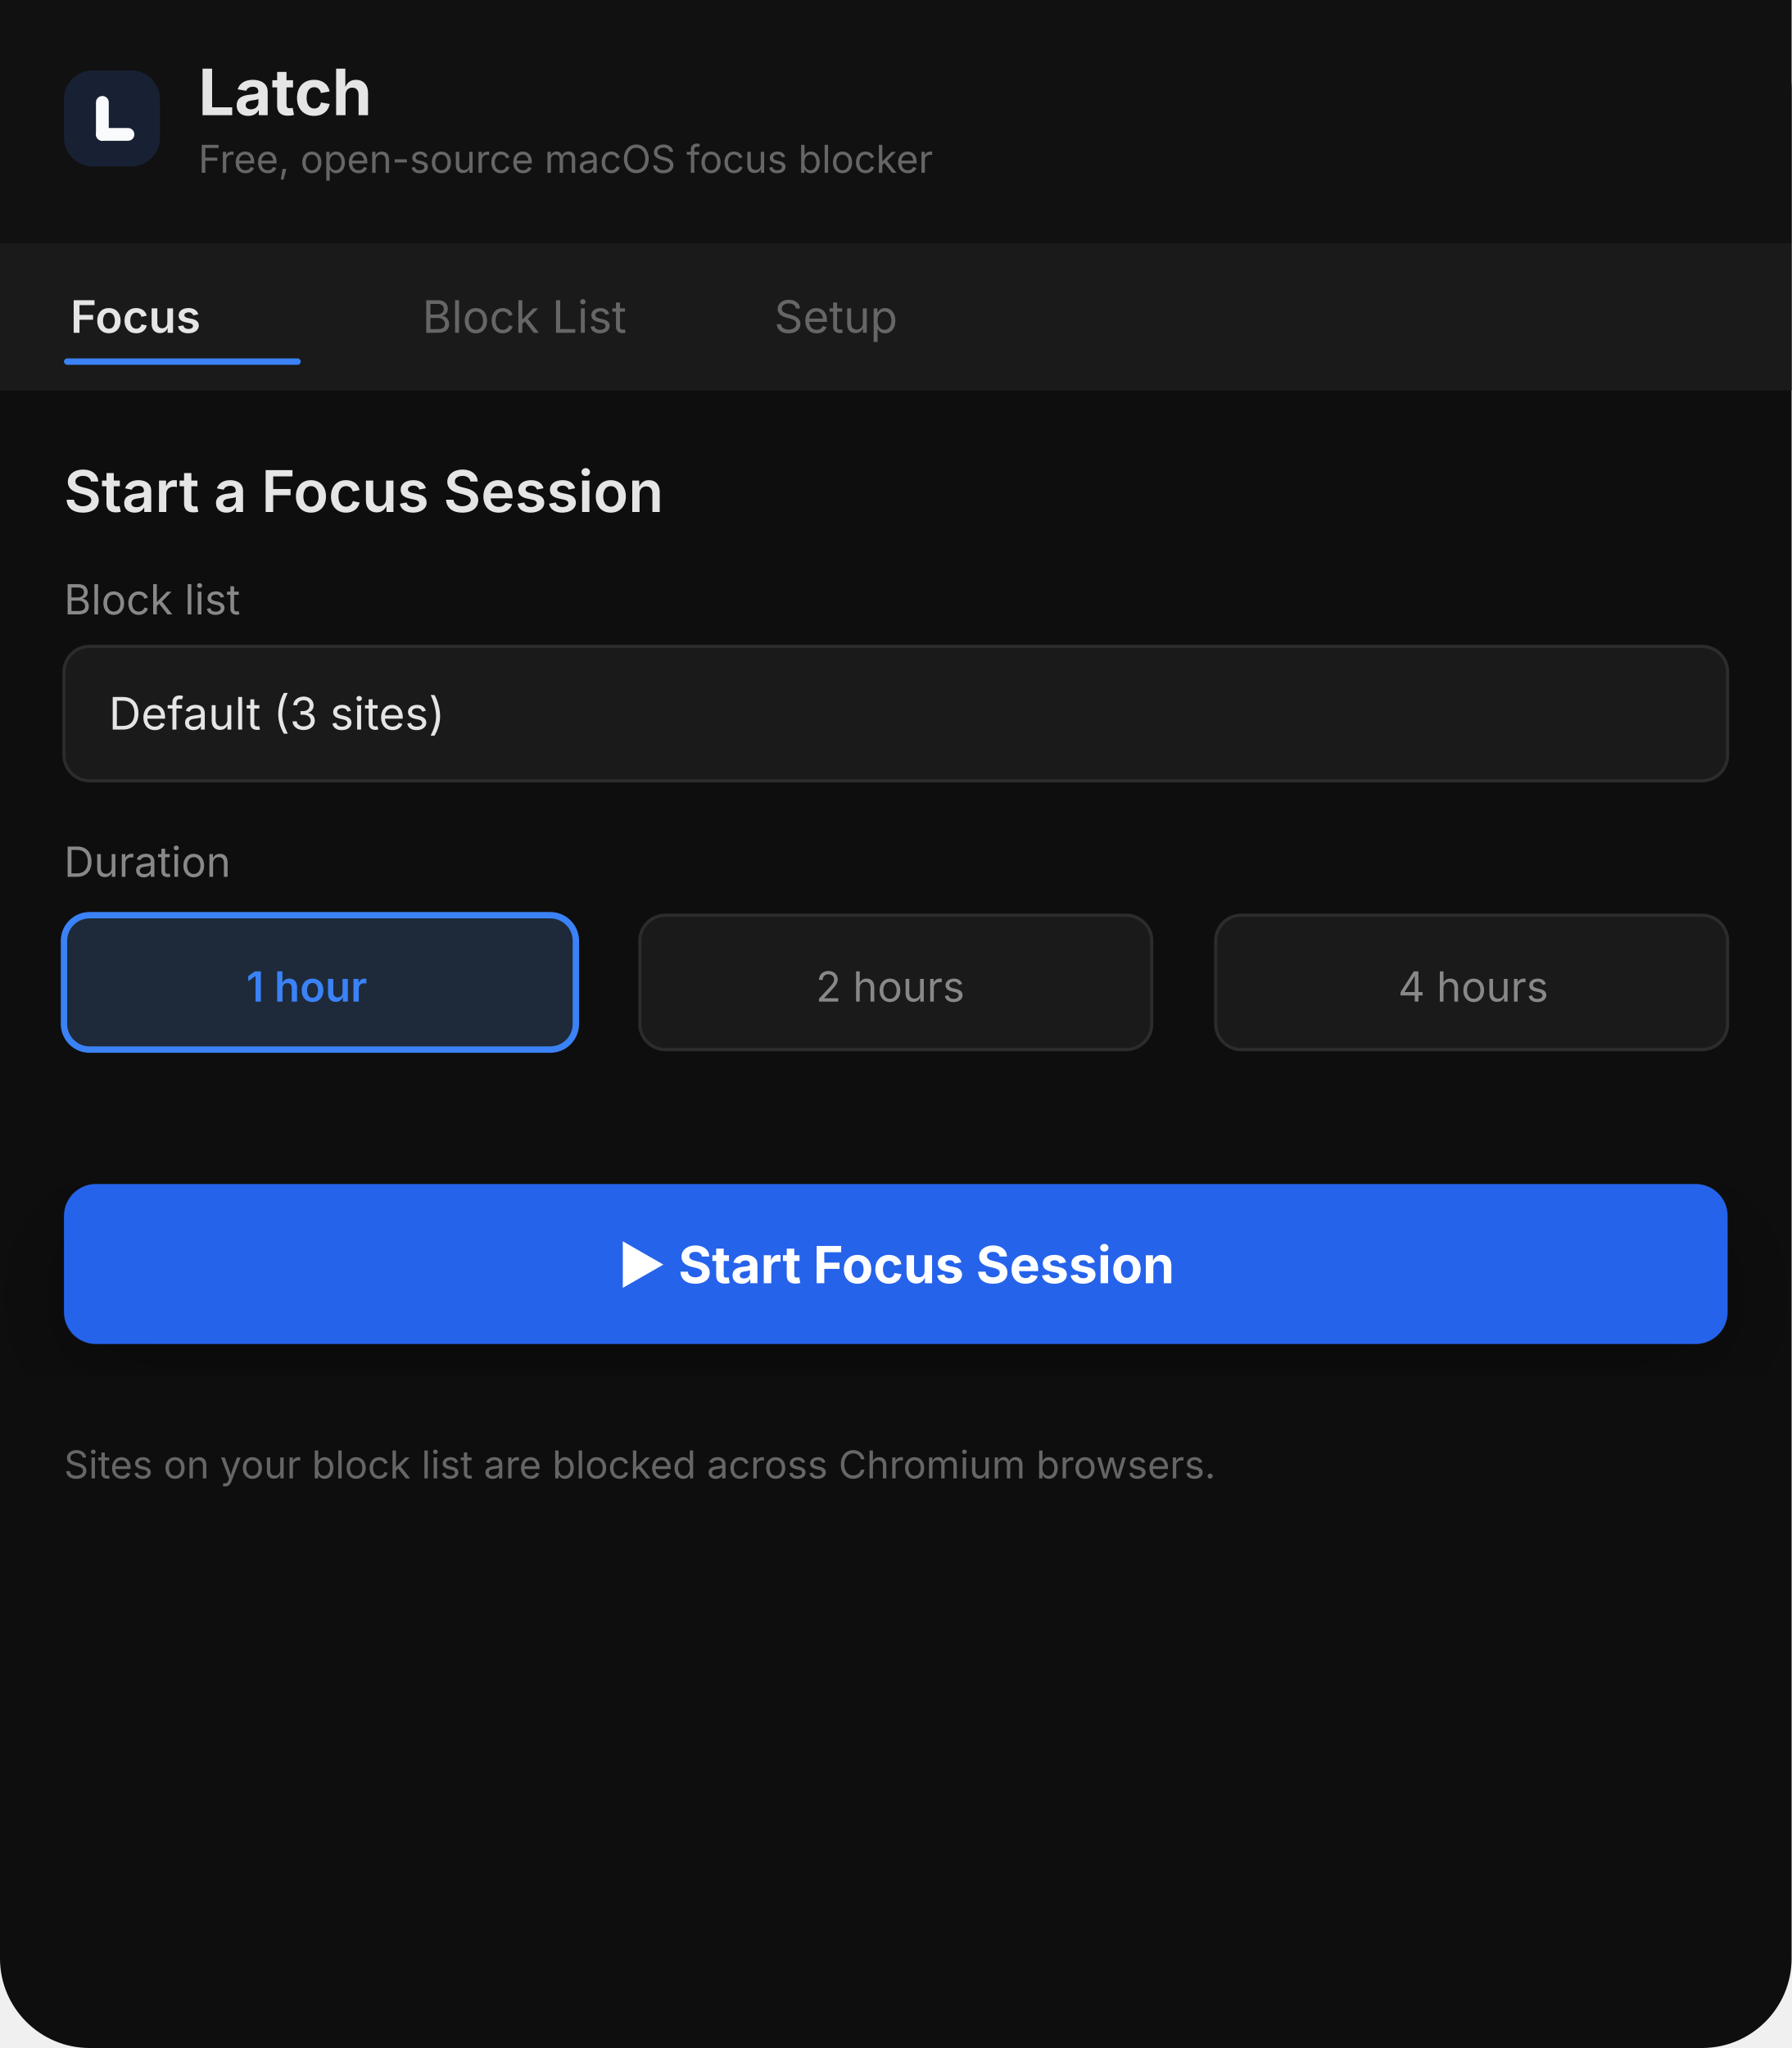
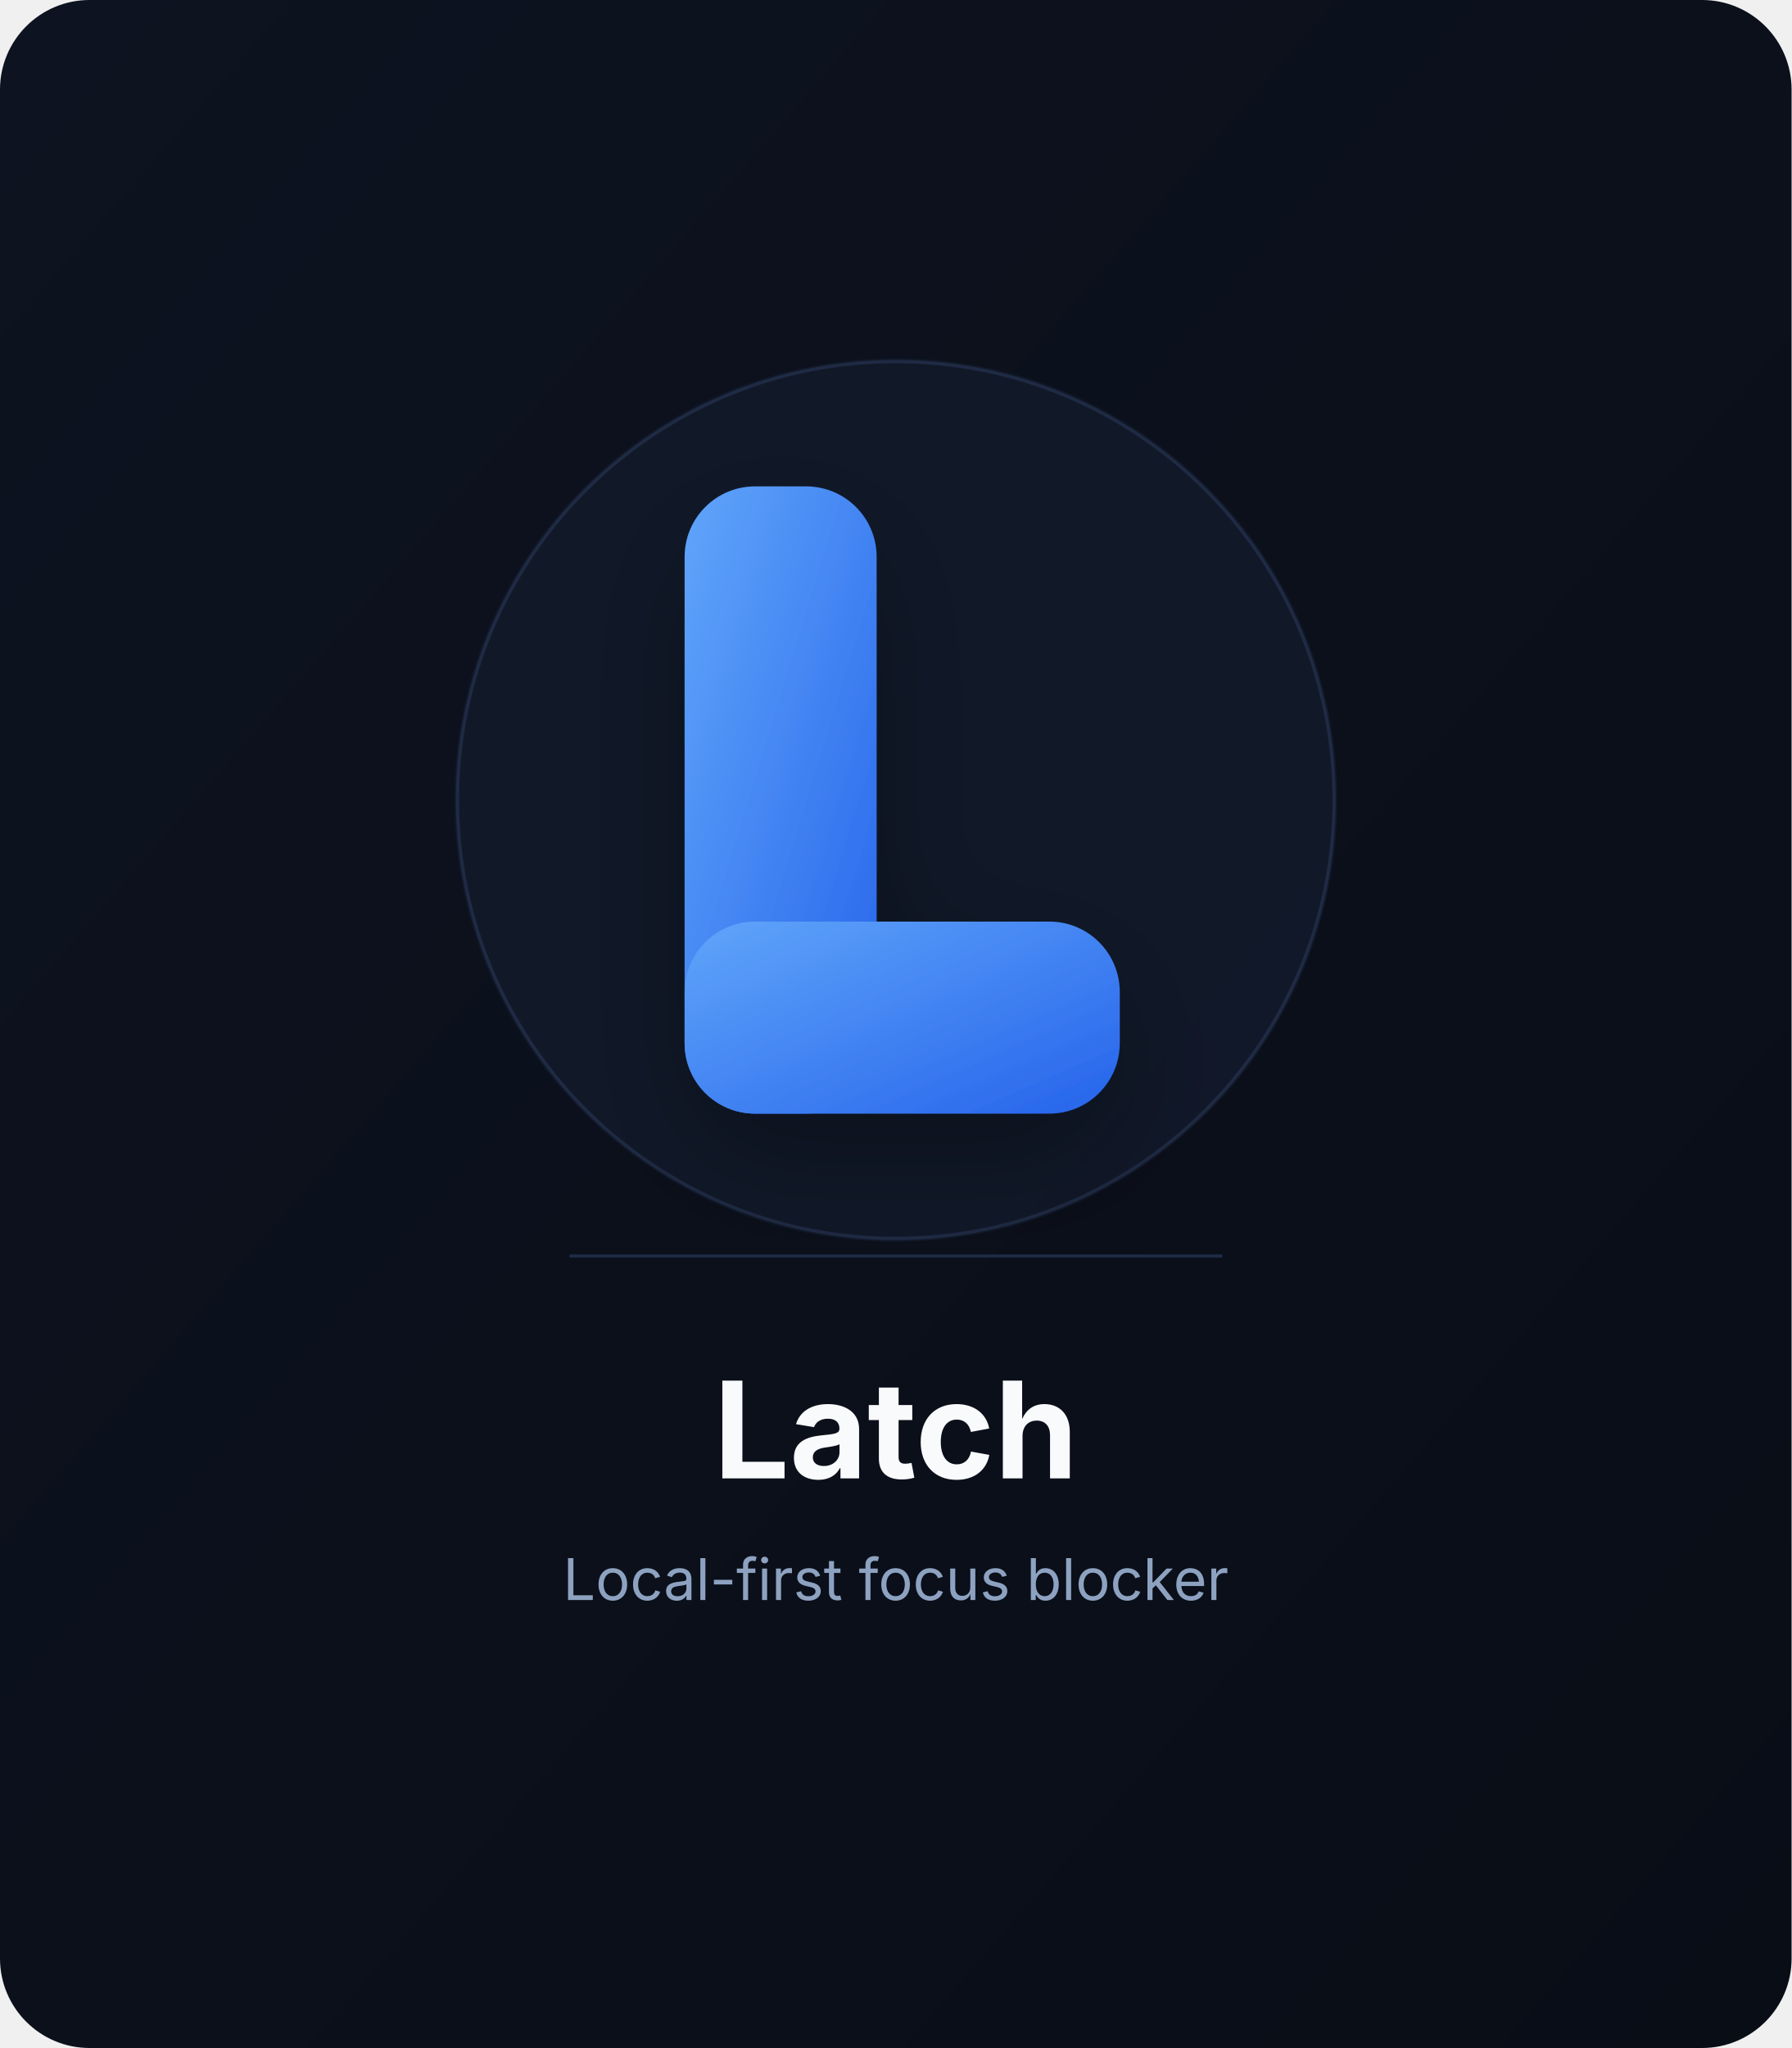
<svg xmlns="http://www.w3.org/2000/svg" width="560" height="640" viewBox="0 0 560 640" role="img" aria-labelledby="title desc">
  <defs>
-     <linearGradient id="panel" x1="0" y1="0" x2="0" y2="1">
-       <stop offset="0%" stop-color="#151515" />
-       <stop offset="100%" stop-color="#111111" />
+     <linearGradient id="bg" x1="0" y1="0" x2="1" y2="1">
+       <stop offset="0%" stop-color="#0d1320" />
+       <stop offset="100%" stop-color="#090d16" />
+     </linearGradient>
+     <linearGradient id="accent" x1="0" y1="0" x2="1" y2="1">
+       <stop offset="0%" stop-color="#60a5fa" />
+       <stop offset="100%" stop-color="#2563eb" />
    </linearGradient>
    <filter id="shadow" x="-20%" y="-20%" width="140%" height="140%">
-       <feDropShadow dx="0" dy="10" stdDeviation="18" flood-color="#000000" flood-opacity="0.35" />
+       <feDropShadow dx="0" dy="14" stdDeviation="20" flood-color="#000000" flood-opacity="0.35" />
    </filter>
  </defs>
-   <rect x="0" y="0" width="560" height="640" rx="28" fill="#0e0e0e" />
-   <rect x="0" y="0" width="560" height="76" fill="#111111" />
-   <rect x="20" y="22" width="30" height="30" rx="9" fill="#182133" />
-   <rect x="30" y="30" width="4" height="14" rx="2" fill="#f8fafc" />
-   <rect x="30" y="40" width="12" height="4" rx="2" fill="#f8fafc" />
-   <text x="62" y="36" font-size="20" font-weight="700" fill="#e5e5e5" font-family="-apple-system,BlinkMacSystemFont,Segoe UI,sans-serif">Latch</text>
-   <text x="62" y="54" font-size="12" fill="#666666" font-family="-apple-system,BlinkMacSystemFont,Segoe UI,sans-serif">Free, open-source macOS focus blocker</text>
-   <rect x="0" y="76" width="560" height="46" fill="#1a1a1a" />
-   <text x="22" y="104" font-size="14" font-weight="600" fill="#e5e5e5" font-family="-apple-system,BlinkMacSystemFont,Segoe UI,sans-serif">Focus</text>
-   <rect x="20" y="112" width="74" height="2" rx="1" fill="#3b82f6" />
-   <text x="132" y="104" font-size="14" font-weight="400" fill="#666666" font-family="-apple-system,BlinkMacSystemFont,Segoe UI,sans-serif">Block List</text>
-   <text x="242" y="104" font-size="14" font-weight="400" fill="#666666" font-family="-apple-system,BlinkMacSystemFont,Segoe UI,sans-serif">Setup</text>
-   <text x="20" y="160" font-size="18" font-weight="600" fill="#e5e5e5" font-family="-apple-system,BlinkMacSystemFont,Segoe UI,sans-serif">Start a Focus Session</text>
-   <text x="20" y="192" font-size="13" fill="#888888" font-family="-apple-system,BlinkMacSystemFont,Segoe UI,sans-serif">Block list</text>
-   <rect x="20" y="202" width="520" height="42" rx="8" fill="#1a1a1a" stroke="#2c2c2c" />
-   <text x="34" y="228" font-size="14" fill="#e5e5e5" font-family="-apple-system,BlinkMacSystemFont,Segoe UI,sans-serif">Default (3 sites)</text>
-   <text x="20" y="274" font-size="13" fill="#888888" font-family="-apple-system,BlinkMacSystemFont,Segoe UI,sans-serif">Duration</text>
-   <rect x="20" y="286" width="160" height="42" rx="8" fill="#1e2a3a" stroke="#3b82f6" stroke-width="2" />
-   <text x="77" y="313" font-size="13" font-weight="600" fill="#3b82f6" font-family="-apple-system,BlinkMacSystemFont,Segoe UI,sans-serif">1 hour</text>
-   <rect x="200" y="286" width="160" height="42" rx="8" fill="#1a1a1a" stroke="#2c2c2c" />
-   <text x="255" y="313" font-size="13" fill="#888888" font-family="-apple-system,BlinkMacSystemFont,Segoe UI,sans-serif">2 hours</text>
-   <rect x="380" y="286" width="160" height="42" rx="8" fill="#1a1a1a" stroke="#2c2c2c" />
-   <text x="437" y="313" font-size="13" fill="#888888" font-family="-apple-system,BlinkMacSystemFont,Segoe UI,sans-serif">4 hours</text>
-   <rect x="20" y="370" width="520" height="50" rx="10" fill="#2563eb" filter="url(#shadow)" />
-   <text x="193" y="401" font-size="16" font-weight="700" fill="#ffffff" font-family="-apple-system,BlinkMacSystemFont,Segoe UI,sans-serif">▶ Start Focus Session</text>
-   <text x="20" y="462" font-size="12" fill="#666666" font-family="-apple-system,BlinkMacSystemFont,Segoe UI,sans-serif">Sites on your block list are blocked across Chromium browsers.</text>
+   <rect x="0" y="0" width="560" height="640" rx="28" fill="url(#bg)" />
+   <circle cx="280" cy="250" r="138" fill="#121a2a" opacity="0.9" />
+   <circle cx="280" cy="250" r="137" fill="none" stroke="#1f2a44" />
+   <g filter="url(#shadow)">
+     <rect x="214" y="152" width="60" height="196" rx="22" fill="url(#accent)" />
+     <rect x="214" y="288" width="136" height="60" rx="22" fill="url(#accent)" />
+   </g>
+   <rect x="178" y="392" width="204" height="1" fill="#1f2a44" />
+   <text x="280" y="462" text-anchor="middle" font-size="42" font-weight="700" fill="#f8fafc" font-family="-apple-system,BlinkMacSystemFont,Segoe UI,sans-serif">Latch</text>
+   <text x="280" y="500" text-anchor="middle" font-size="18" fill="#8da2c0" font-family="-apple-system,BlinkMacSystemFont,Segoe UI,sans-serif">Local-first focus blocker</text>
</svg>
